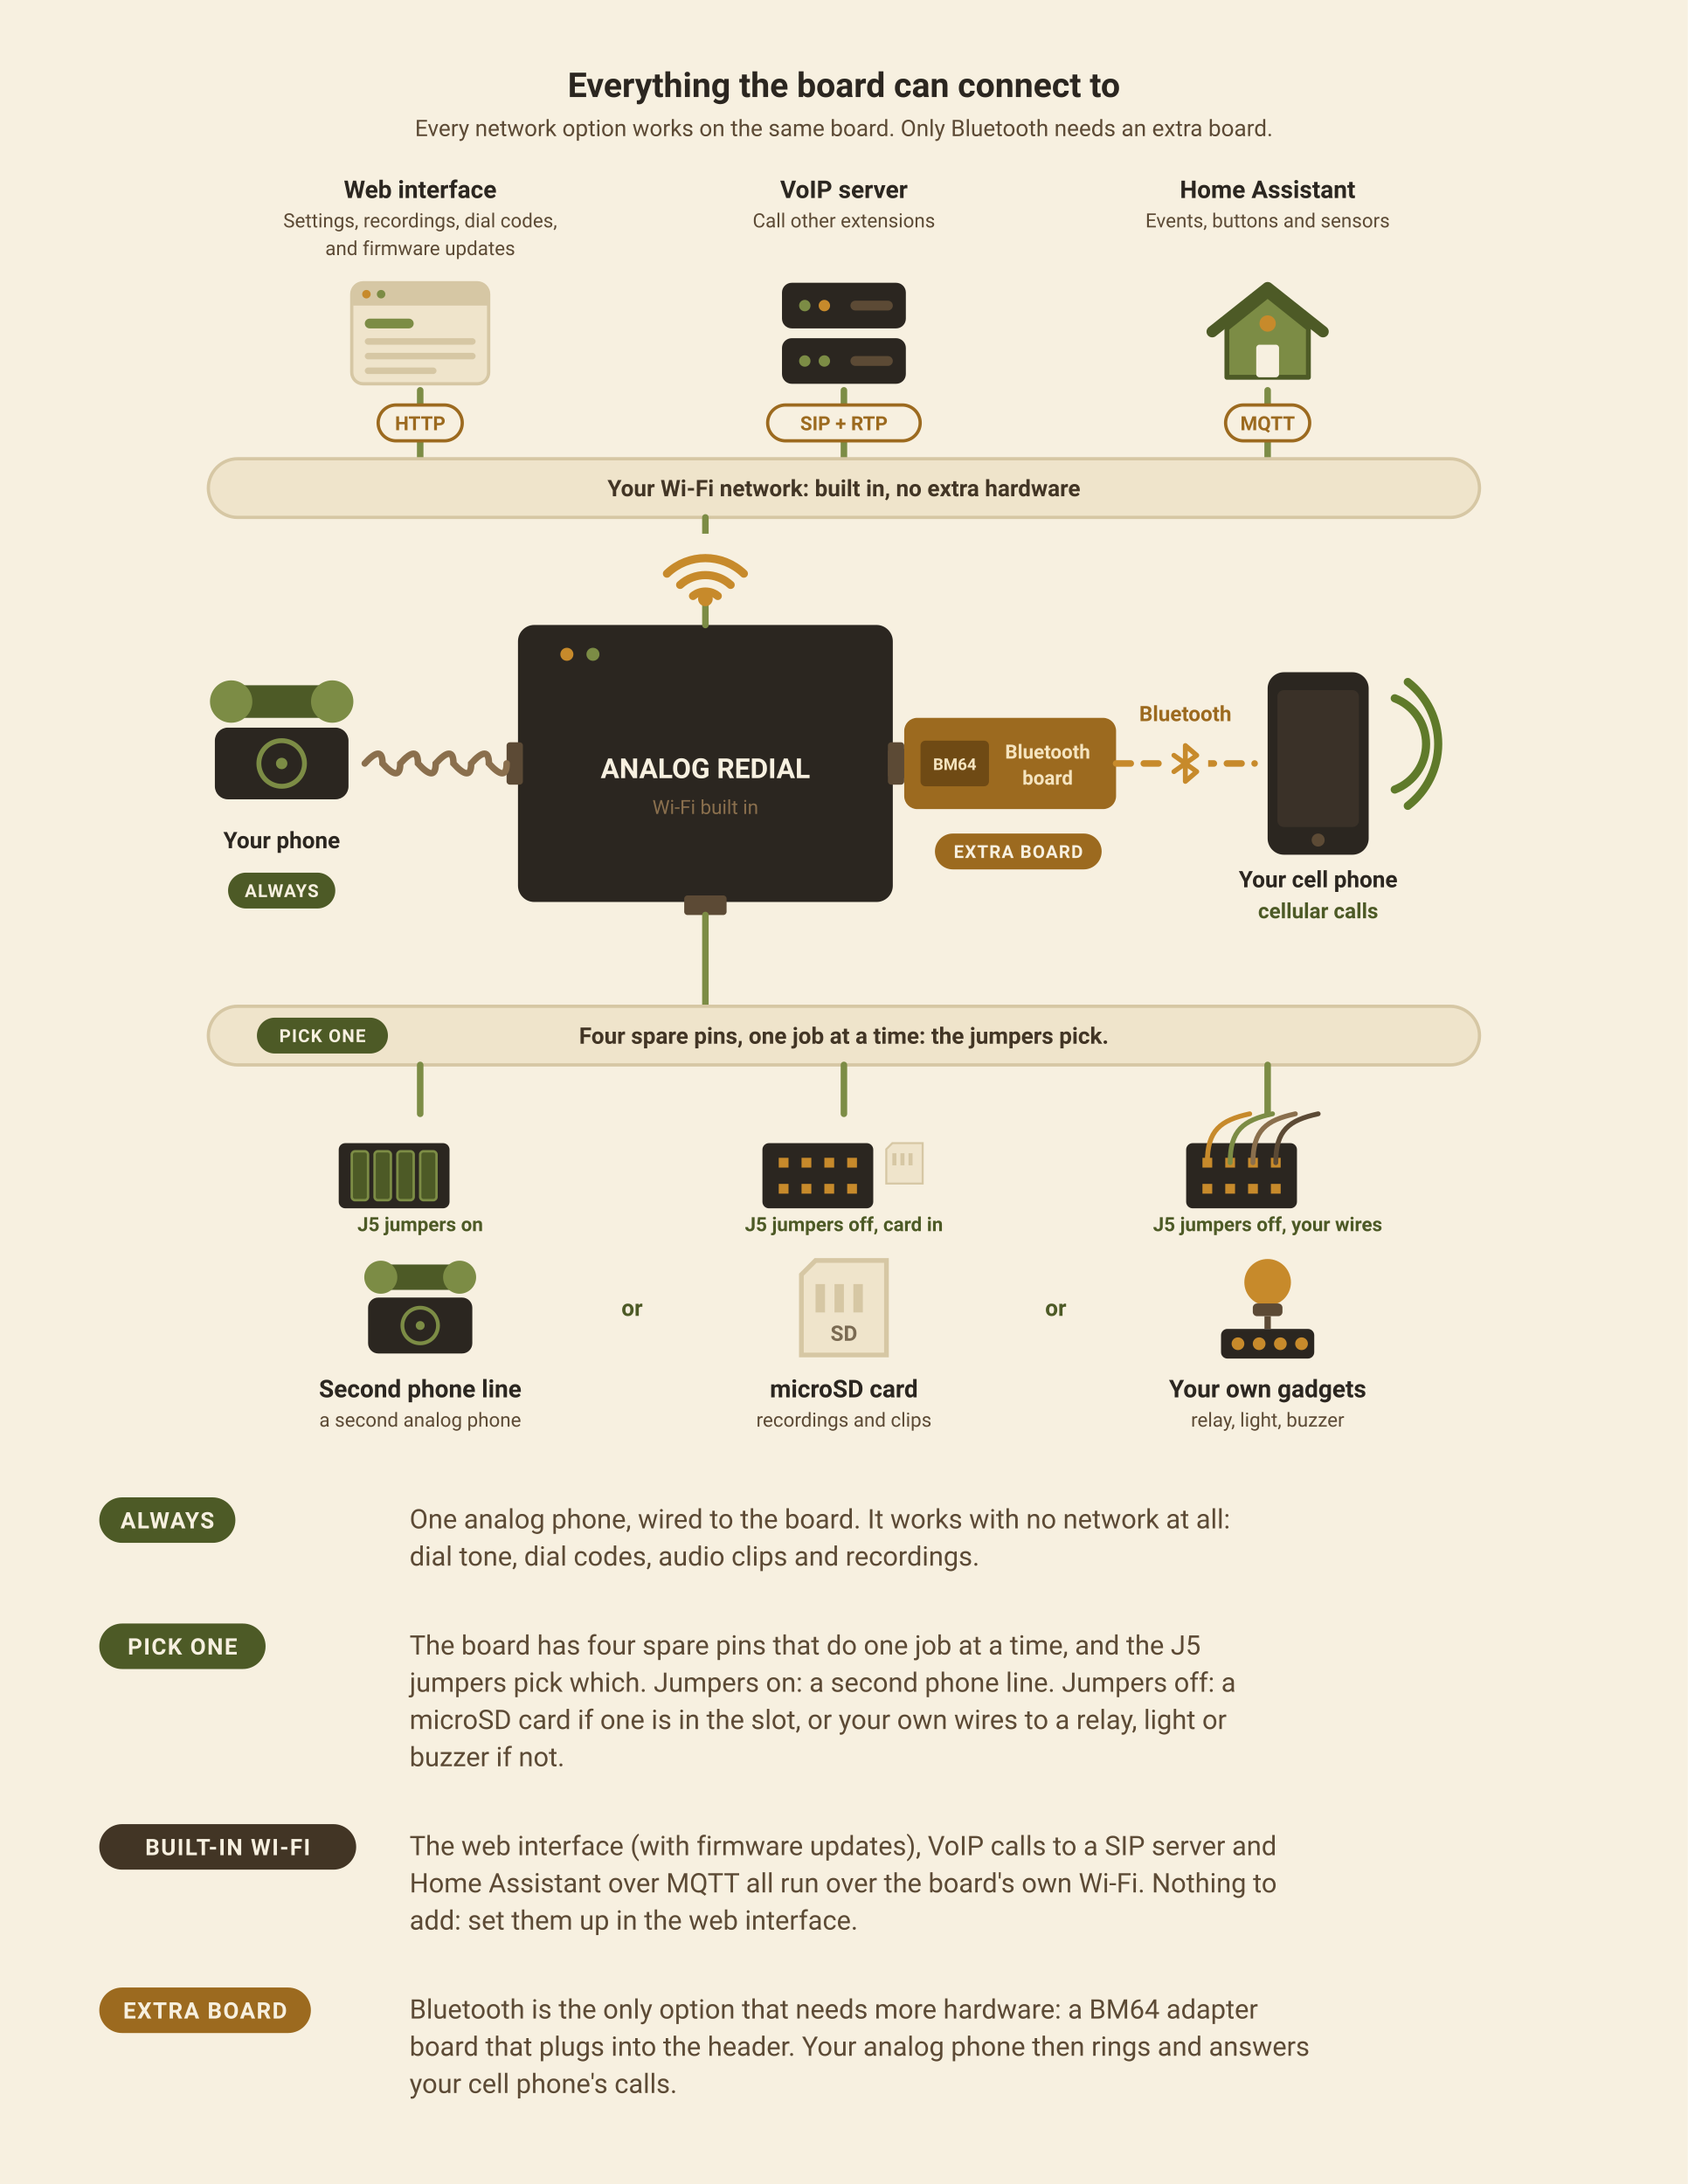
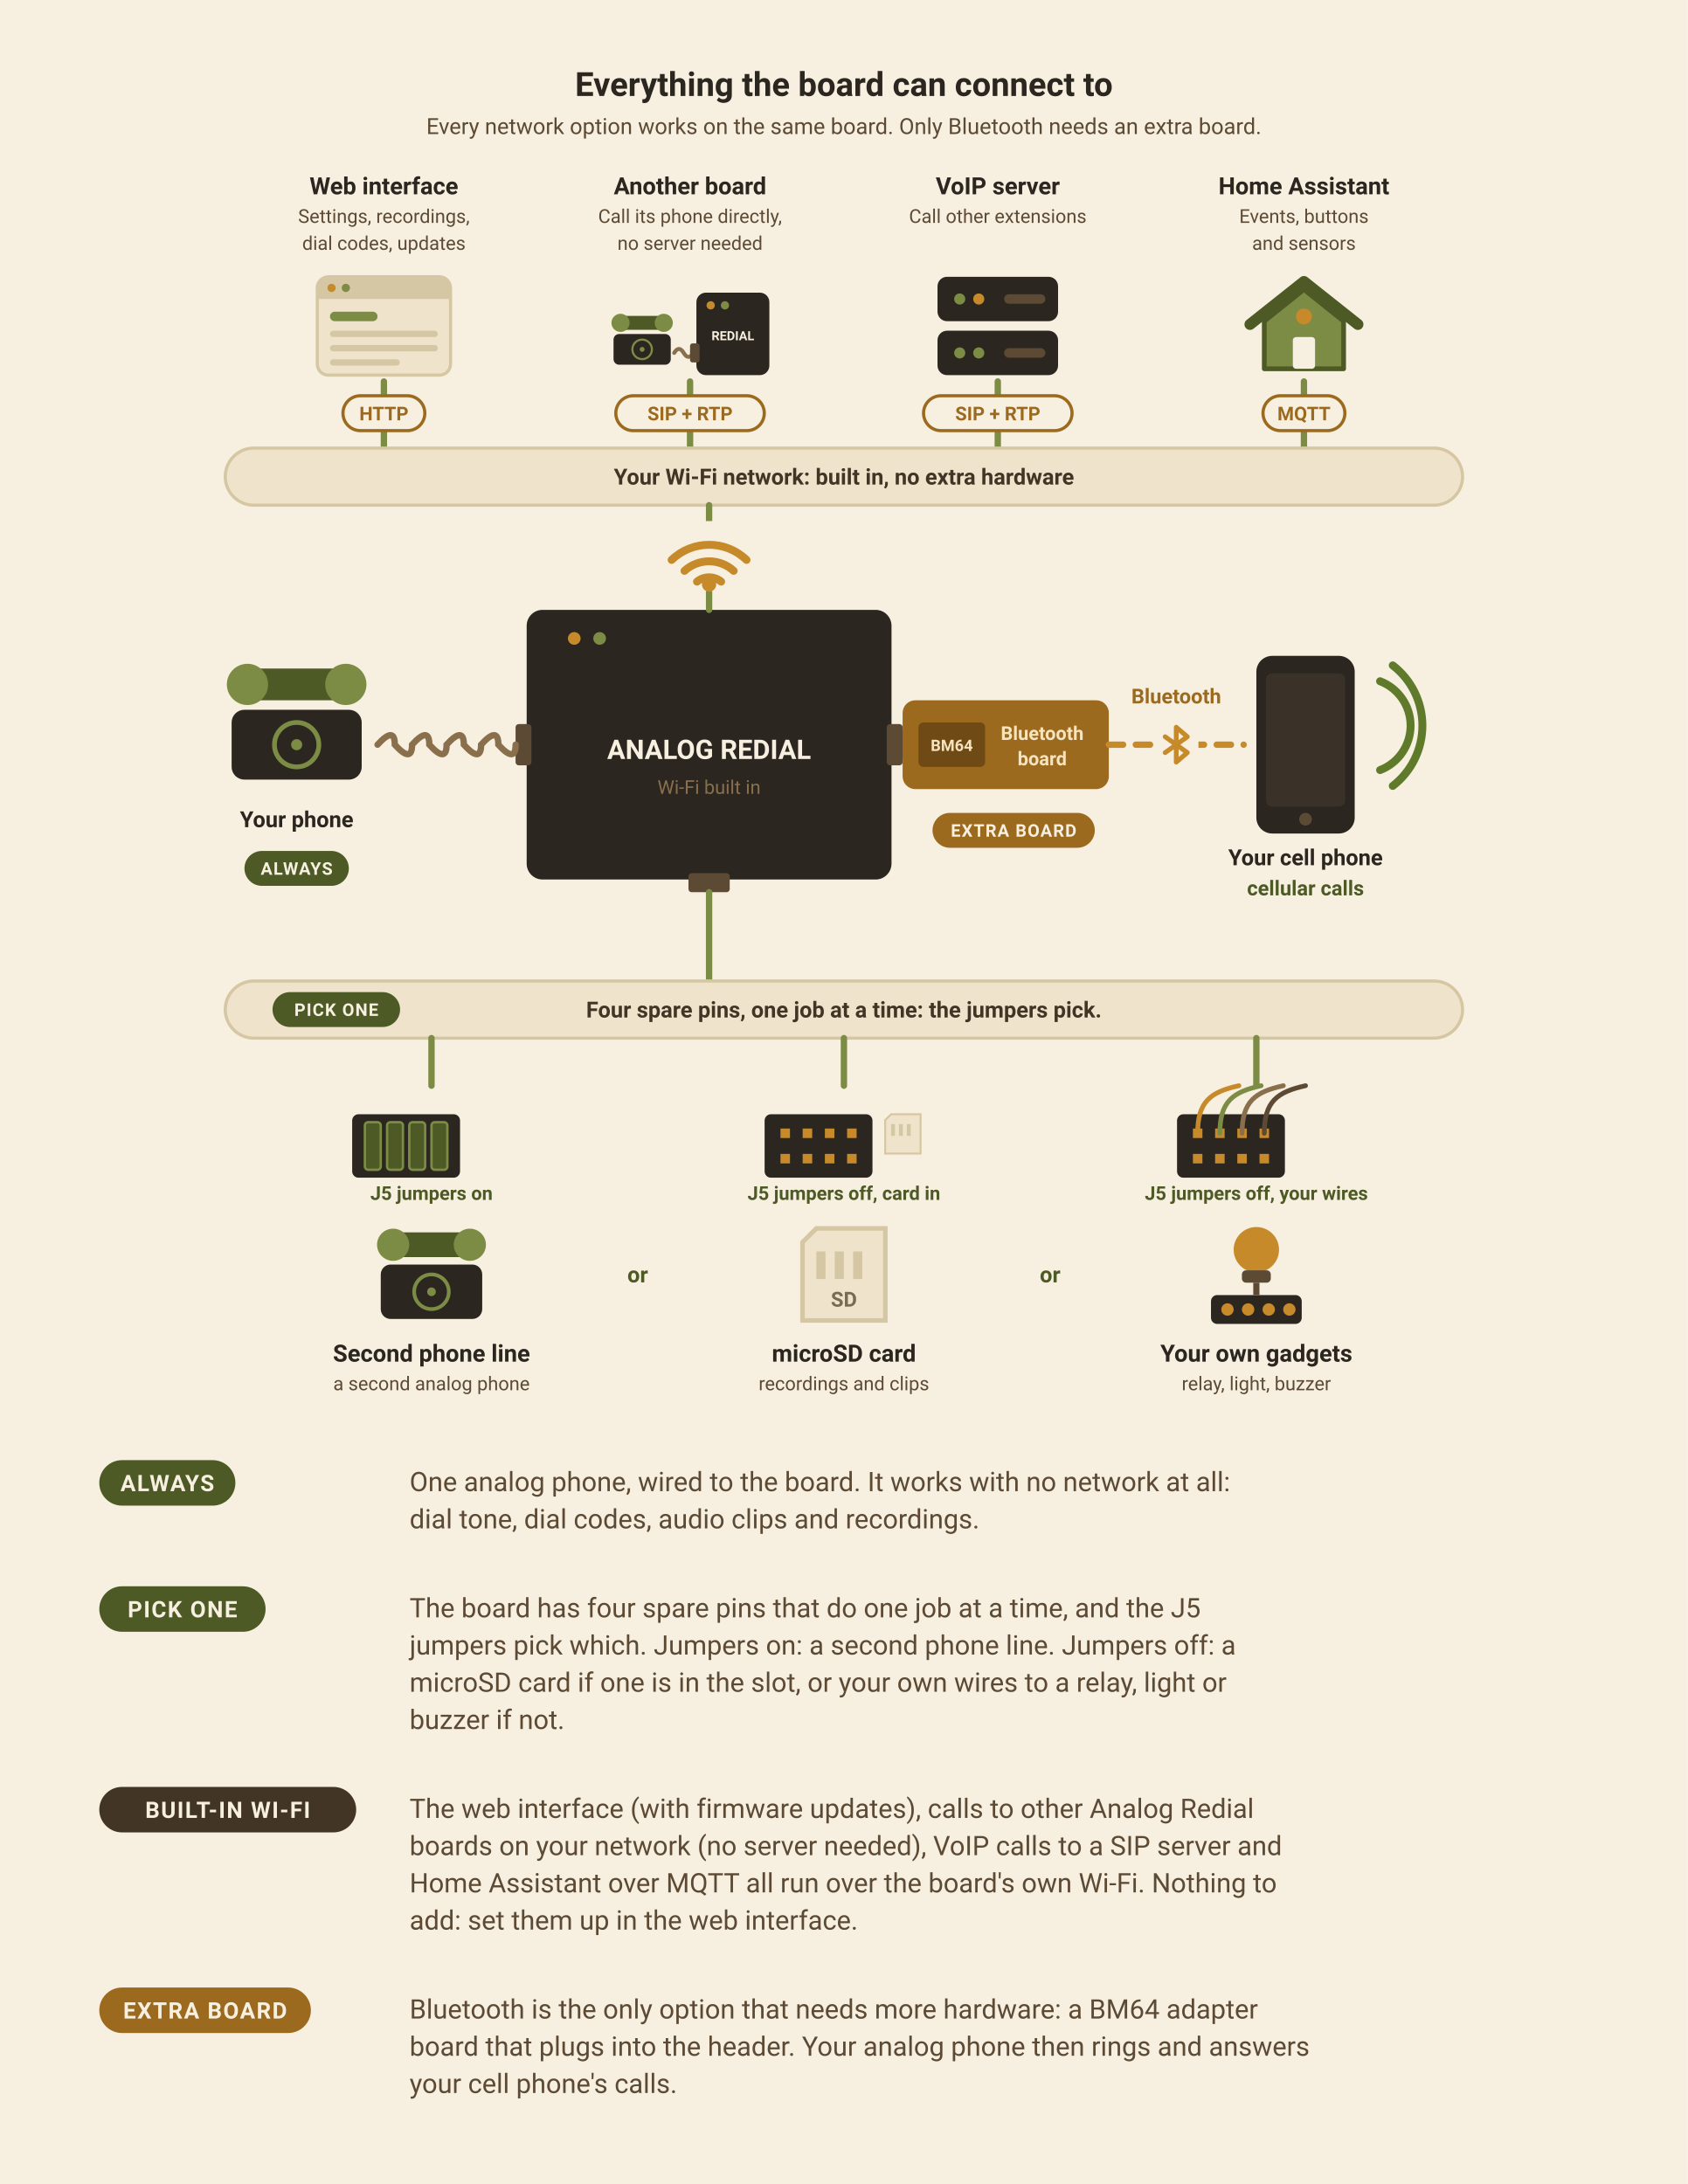
- <svg xmlns="http://www.w3.org/2000/svg" viewBox="0 0 816 1056" width="816" height="1056" role="img" aria-label="Everything the Analog Redial board can connect to: one phone always, then a second line or a microSD card or your own gadgets on four spare pins, chosen with the J5 jumpers; Wi-Fi to the web interface, a VoIP server and Home Assistant; and Bluetooth through an extra adapter board">
+ <svg xmlns="http://www.w3.org/2000/svg" viewBox="0 0 816 1056" width="816" height="1056" role="img" aria-label="Everything the Analog Redial board can connect to: one phone always, then a second line or a microSD card or your own gadgets on four spare pins, chosen with the J5 jumpers; Wi-Fi to the web interface, other Analog Redial boards, a VoIP server and Home Assistant; and Bluetooth through an extra adapter board">
  <rect id="background" width="816" height="1056" fill="#f7f0e0" />
  <g font-family="system-ui, -apple-system, Segoe UI, Roboto, sans-serif">
-     <g id="diagram" transform="translate(100.727,28) scale(0.787879)">
+     <g id="diagram" transform="translate(108.909,28) scale(0.7669)">
      <g id="title">
        <text x="390" y="24" text-anchor="middle" font-size="21" font-weight="700" fill="#2b2620">Everything the board can connect to</text>
      </g>
      <g id="subtitle">
        <text x="390" y="48" text-anchor="middle" font-size="14" font-weight="400" fill="#5c4a35">Every network option works on the same board. Only Bluetooth needs an extra board.</text>
      </g>
      <g id="label-web">
-         <text x="130" y="86" text-anchor="middle" font-size="15" font-weight="600" fill="#2b2620">Web interface</text>
+         <text x="100" y="86" text-anchor="middle" font-size="15" font-weight="600" fill="#2b2620">Web interface</text>
      </g>
      <g id="desc-web-1">
-         <text x="130" y="104" text-anchor="middle" font-size="12" font-weight="400" fill="#5c4a35">Settings, recordings, dial codes,</text>
+         <text x="100" y="104" text-anchor="middle" font-size="12" font-weight="400" fill="#5c4a35">Settings, recordings,</text>
      </g>
      <g id="desc-web-2">
-         <text x="130" y="121" text-anchor="middle" font-size="12" font-weight="400" fill="#5c4a35">and firmware updates</text>
-       </g>
-       <g id="service-web" transform="translate(88,138)">
+         <text x="100" y="121" text-anchor="middle" font-size="12" font-weight="400" fill="#5c4a35">dial codes, updates</text>
+       </g>
+       <g id="service-web" transform="translate(58,138)">
        <rect x="0" y="0" width="84" height="62" rx="7" fill="#efe4cb" stroke="#d6c7a4" stroke-width="2" />
        <path d="M 0 14 H 84 V 7 a 7 7 0 0 0 -7 -7 H 7 a 7 7 0 0 0 -7 7 Z" fill="#d6c7a4" />
        <circle cx="9" cy="7" r="2.6" fill="#c78a2b" />
        <circle cx="18" cy="7" r="2.6" fill="#7c8c45" />
        <rect x="8" y="22" width="30" height="6" rx="3" fill="#7c8c45" />
        <rect x="8" y="34" width="68" height="4" rx="2" fill="#d6c7a4" />
        <rect x="8" y="43" width="68" height="4" rx="2" fill="#d6c7a4" />
        <rect x="8" y="52" width="44" height="4" rx="2" fill="#d6c7a4" />
      </g>
      <g id="link-web">
-         <line x1="130" y1="204" x2="130" y2="246" stroke="#7c8c45" stroke-width="4" stroke-linecap="round" />
+         <line x1="100" y1="204" x2="100" y2="246" stroke="#7c8c45" stroke-width="4" stroke-linecap="round" />
      </g>
      <g id="protocol-web">
-         <rect x="104.2" y="213" width="51.6" height="22" rx="11" fill="#f7f0e0" stroke="#9c6a1f" stroke-width="2" />
-         <text x="130" y="228.5" text-anchor="middle" font-size="12" font-weight="600" fill="#9c6a1f">HTTP</text>
+         <rect x="74.2" y="213" width="51.6" height="22" rx="11" fill="#f7f0e0" stroke="#9c6a1f" stroke-width="2" />
+         <text x="100" y="228.5" text-anchor="middle" font-size="12" font-weight="600" fill="#9c6a1f">HTTP</text>
+       </g>
+       <g id="label-board-2">
+         <text x="293" y="86" text-anchor="middle" font-size="15" font-weight="600" fill="#2b2620">Another board</text>
+       </g>
+       <g id="desc-board-2-1">
+         <text x="293" y="104" text-anchor="middle" font-size="12" font-weight="400" fill="#5c4a35">Call its phone directly,</text>
+       </g>
+       <g id="desc-board-2-2">
+         <text x="293" y="121" text-anchor="middle" font-size="12" font-weight="400" fill="#5c4a35">no server needed</text>
+       </g>
+       <g id="service-board-2" transform="translate(243,138)">
+         <g id="other-phone" transform="translate(0,22) scale(0.44)">
+           <line x1="14" y1="16" x2="76" y2="16" stroke="#4d5a26" stroke-width="20" stroke-linecap="round" />
+           <circle cx="14" cy="16" r="13" fill="#7c8c45" />
+           <circle cx="76" cy="16" r="13" fill="#7c8c45" />
+           <rect x="4" y="32" width="82" height="44" rx="8" fill="#2b2620" />
+           <circle cx="45" cy="54" r="14" fill="none" stroke="#7c8c45" stroke-width="3" />
+           <circle cx="45" cy="54" r="3.5" fill="#7c8c45" />
+         </g>
+         <path d="M 40 48 q 3 -5 6 0 q 3 5 6 0" fill="none" stroke="#8a6f4d" stroke-width="2.5" stroke-linecap="round" />
+         <g id="other-board">
+           <rect x="54" y="10" width="46" height="52" rx="6" fill="#2b2620" />
+           <rect x="50" y="42" width="6" height="12" rx="1.5" fill="#5c4a35" />
+           <circle cx="63" cy="18" r="2.6" fill="#c78a2b" />
+           <circle cx="72" cy="18" r="2.6" fill="#7c8c45" />
+           <text x="77" y="40" text-anchor="middle" font-size="8" font-weight="700" fill="#f7f0e0">REDIAL</text>
+         </g>
+       </g>
+       <g id="link-board-2">
+         <line x1="293" y1="204" x2="293" y2="246" stroke="#7c8c45" stroke-width="4" stroke-linecap="round" />
+       </g>
+       <g id="protocol-board-2">
+         <rect x="246.2" y="213" width="93.6" height="22" rx="11" fill="#f7f0e0" stroke="#9c6a1f" stroke-width="2" />
+         <text x="293" y="228.5" text-anchor="middle" font-size="12" font-weight="600" fill="#9c6a1f">SIP + RTP</text>
      </g>
      <g id="label-voip">
-         <text x="390" y="86" text-anchor="middle" font-size="15" font-weight="600" fill="#2b2620">VoIP server</text>
+         <text x="487" y="86" text-anchor="middle" font-size="15" font-weight="600" fill="#2b2620">VoIP server</text>
      </g>
      <g id="desc-voip-1">
-         <text x="390" y="104" text-anchor="middle" font-size="12" font-weight="400" fill="#5c4a35">Call other extensions</text>
-       </g>
-       <g id="service-voip" transform="translate(352,138)">
+         <text x="487" y="104" text-anchor="middle" font-size="12" font-weight="400" fill="#5c4a35">Call other extensions</text>
+       </g>
+       <g id="service-voip" transform="translate(449,138)">
        <rect x="0" y="0" width="76" height="28" rx="6" fill="#2b2620" />
        <rect x="0" y="34" width="76" height="28" rx="6" fill="#2b2620" />
        <circle cx="14" cy="14" r="3.5" fill="#7c8c45" />
        <circle cx="26" cy="14" r="3.5" fill="#c78a2b" />
        <rect x="42" y="11" width="26" height="6" rx="3" fill="#5c4a35" />
        <circle cx="14" cy="48" r="3.5" fill="#7c8c45" />
        <circle cx="26" cy="48" r="3.5" fill="#7c8c45" />
        <rect x="42" y="45" width="26" height="6" rx="3" fill="#5c4a35" />
      </g>
      <g id="link-voip">
-         <line x1="390" y1="204" x2="390" y2="246" stroke="#7c8c45" stroke-width="4" stroke-linecap="round" />
+         <line x1="487" y1="204" x2="487" y2="246" stroke="#7c8c45" stroke-width="4" stroke-linecap="round" />
      </g>
      <g id="protocol-voip">
-         <rect x="343.2" y="213" width="93.6" height="22" rx="11" fill="#f7f0e0" stroke="#9c6a1f" stroke-width="2" />
-         <text x="390" y="228.5" text-anchor="middle" font-size="12" font-weight="600" fill="#9c6a1f">SIP + RTP</text>
+         <rect x="440.2" y="213" width="93.6" height="22" rx="11" fill="#f7f0e0" stroke="#9c6a1f" stroke-width="2" />
+         <text x="487" y="228.5" text-anchor="middle" font-size="12" font-weight="600" fill="#9c6a1f">SIP + RTP</text>
      </g>
      <g id="label-home">
-         <text x="650" y="86" text-anchor="middle" font-size="15" font-weight="600" fill="#2b2620">Home Assistant</text>
+         <text x="680" y="86" text-anchor="middle" font-size="15" font-weight="600" fill="#2b2620">Home Assistant</text>
      </g>
      <g id="desc-home-1">
-         <text x="650" y="104" text-anchor="middle" font-size="12" font-weight="400" fill="#5c4a35">Events, buttons and sensors</text>
-       </g>
-       <g id="service-home" transform="translate(612,138)">
+         <text x="680" y="104" text-anchor="middle" font-size="12" font-weight="400" fill="#5c4a35">Events, buttons</text>
+       </g>
+       <g id="desc-home-2">
+         <text x="680" y="121" text-anchor="middle" font-size="12" font-weight="400" fill="#5c4a35">and sensors</text>
+       </g>
+       <g id="service-home" transform="translate(642,138)">
        <path d="M 4 30 L 38 3 L 72 30" fill="none" stroke="#4d5a26" stroke-width="7" stroke-linecap="round" stroke-linejoin="round" />
        <path d="M 13 28 V 58 H 63 V 28 L 38 8 Z" fill="#7c8c45" stroke="#4d5a26" stroke-width="3" stroke-linejoin="round" />
        <rect x="31" y="38" width="14" height="20" rx="2" fill="#f7f0e0" />
        <circle cx="38" cy="25" r="5" fill="#c78a2b" />
      </g>
      <g id="link-home">
-         <line x1="650" y1="204" x2="650" y2="246" stroke="#7c8c45" stroke-width="4" stroke-linecap="round" />
+         <line x1="680" y1="204" x2="680" y2="246" stroke="#7c8c45" stroke-width="4" stroke-linecap="round" />
      </g>
      <g id="protocol-home">
-         <rect x="624.2" y="213" width="51.6" height="22" rx="11" fill="#f7f0e0" stroke="#9c6a1f" stroke-width="2" />
-         <text x="650" y="228.5" text-anchor="middle" font-size="12" font-weight="600" fill="#9c6a1f">MQTT</text>
+         <rect x="654.2" y="213" width="51.6" height="22" rx="11" fill="#f7f0e0" stroke="#9c6a1f" stroke-width="2" />
+         <text x="680" y="228.5" text-anchor="middle" font-size="12" font-weight="600" fill="#9c6a1f">MQTT</text>
      </g>
      <g id="wifi-network">
        <rect x="0" y="246" width="780" height="36" rx="18" fill="#efe4cb" stroke="#d6c7a4" stroke-width="2" />
        <text x="390.0" y="269" text-anchor="middle" font-size="14" font-weight="600" fill="#423525">Your Wi-Fi network: built in, no extra hardware</text>
      </g>
      <g id="board" transform="translate(190,348)">
        <rect id="pcb" x="0" y="0" width="230" height="170" rx="10" fill="#2b2620" />
        <rect id="jack-line-1" x="-7" y="72" width="10" height="26" rx="2" fill="#5c4a35" />
        <rect id="options-connector" x="227" y="72" width="10" height="26" rx="2" fill="#5c4a35" />
        <rect id="adapter-header" x="102" y="166" width="26" height="12" rx="2" fill="#5c4a35" />
        <circle id="led-1" cx="30" cy="18" r="4" fill="#c78a2b" />
        <circle id="led-2" cx="46" cy="18" r="4" fill="#7c8c45" />
        <text x="115" y="94" text-anchor="middle" font-size="17" font-weight="600" fill="#f7f0e0">ANALOG REDIAL</text>
        <text x="115" y="116" text-anchor="middle" font-size="12" fill="#8a6f4d">Wi-Fi built in</text>
      </g>
      <g id="link-wifi">
        <line x1="305" y1="282" x2="305" y2="348" stroke="#7c8c45" stroke-width="4" stroke-linecap="round" />
      </g>
      <g id="wifi" transform="translate(275,294)">
        <rect x="-6" y="-2" width="72" height="44" rx="8" fill="#f7f0e0" />
        <path d="M 6.4 22.5 A 34 34 0 0 1 53.6 22.5" fill="none" stroke="#c78a2b" stroke-width="5" stroke-linecap="round" />
        <path d="M 14.5 29.4 A 23 23 0 0 1 45.5 29.4" fill="none" stroke="#c78a2b" stroke-width="5" stroke-linecap="round" />
        <path d="M 22.4 36.2 A 12 12 0 0 1 37.6 36.2" fill="none" stroke="#c78a2b" stroke-width="5" stroke-linecap="round" />
        <circle cx="30" cy="40" r="4.5" fill="#c78a2b" transform="translate(0,-2)" />
      </g>
      <g id="phone-line-1" transform="translate(0,379)">
        <g id="handset">
          <line x1="14" y1="16" x2="76" y2="16" stroke="#4d5a26" stroke-width="20" stroke-linecap="round" />
          <circle cx="14" cy="16" r="13" fill="#7c8c45" />
          <circle cx="76" cy="16" r="13" fill="#7c8c45" />
        </g>
        <g id="body">
          <rect x="4" y="32" width="82" height="44" rx="8" fill="#2b2620" />
          <circle cx="45" cy="54" r="14" fill="none" stroke="#7c8c45" stroke-width="3" />
          <circle cx="45" cy="54" r="3.5" fill="#7c8c45" />
        </g>
      </g>
      <g id="cord-line-1" transform="translate(96,433)">
        <path d="M 0 0 q 10.88 -12 10.88 0 q 10.88 12 10.88 0 q 10.88 -12 10.88 0 q 10.88 12 10.88 0 q 10.88 -12 10.88 0 q 10.88 12 10.88 0 q 10.88 -12 10.88 0 q 10.88 12 10.88 0" fill="none" stroke="#8a6f4d" stroke-width="4" stroke-linecap="round" />
      </g>
      <g id="label-line-1">
        <text x="45" y="485" text-anchor="middle" font-size="14" font-weight="600" fill="#2b2620">Your phone</text>
      </g>
      <g id="tag-always">
        <rect x="12.1" y="500" width="65.8" height="22" rx="11" fill="#4d5a26" />
        <text x="45" y="515" text-anchor="middle" font-size="11" font-weight="700" letter-spacing="0.6" fill="#f7f0e0">ALWAYS</text>
      </g>
      <g id="bluetooth-adapter" transform="translate(417,405)">
        <rect id="plug" x="0" y="19" width="14" height="18" rx="2" fill="#5c4a35" />
        <rect id="pcb" x="10" y="0" width="130" height="56" rx="8" fill="#9c6a1f" />
        <rect id="chip" x="20" y="14" width="42" height="28" rx="3" fill="#6f4a14" />
        <text x="41" y="32" text-anchor="middle" font-size="10" font-weight="600" fill="#f5e4bf">BM64</text>
        <text x="98" y="25" text-anchor="middle" font-size="12" font-weight="600" fill="#f5e4bf">Bluetooth</text>
        <text x="98" y="41" text-anchor="middle" font-size="12" font-weight="600" fill="#f5e4bf">board</text>
      </g>
      <g id="tag-extra-board">
        <rect x="445.85" y="476" width="102.3" height="22" rx="11" fill="#9c6a1f" />
        <text x="497" y="491" text-anchor="middle" font-size="11" font-weight="700" letter-spacing="0.6" fill="#f7f0e0">EXTRA BOARD</text>
      </g>
      <g id="link-bluetooth">
        <line x1="557" y1="433" x2="642" y2="433" stroke="#c78a2b" stroke-width="4" stroke-linecap="round" stroke-dasharray="9 8" />
      </g>
      <g id="bluetooth-symbol" transform="translate(591.5,421)">
        <rect x="-6" y="-4" width="28" height="32" rx="6" fill="#f7f0e0" />
        <path d="M 1 7 L 15 17 L 8 23 L 8 1 L 15 7 L 1 17" fill="none" stroke="#c78a2b" stroke-width="3" stroke-linecap="round" stroke-linejoin="round" />
      </g>
      <g id="label-bluetooth">
        <text x="599.5" y="407" text-anchor="middle" font-size="13" font-weight="600" fill="#9c6a1f">Bluetooth</text>
      </g>
      <g id="cell-phone" transform="translate(650,377)">
        <rect x="0" y="0" width="62" height="112" rx="10" fill="#2b2620" />
        <rect x="6" y="11" width="50" height="84" rx="4" fill="#3a3128" />
        <circle cx="31" cy="103" r="4" fill="#5c4a35" />
      </g>
      <g id="cellular" transform="translate(728,393)">
        <path d="M 0 56 A 30 30 0 0 0 0 0" fill="none" stroke="#5f7a2a" stroke-width="5" stroke-linecap="round" />
        <path d="M 8 66 A 48 48 0 0 0 8 -10" fill="none" stroke="#5f7a2a" stroke-width="5" stroke-linecap="round" transform="translate(0,0)" />
      </g>
      <g id="label-cell-phone">
        <text x="681" y="509" text-anchor="middle" font-size="14" font-weight="600" fill="#2b2620">Your cell phone</text>
      </g>
      <g id="label-cellular">
        <text x="681" y="528" text-anchor="middle" font-size="13" font-weight="600" fill="#4d5a26">cellular calls</text>
      </g>
      <g id="link-options">
        <line x1="305" y1="526" x2="305" y2="582" stroke="#7c8c45" stroke-width="4" stroke-linecap="round" />
      </g>
      <g id="options-bar">
        <rect x="0" y="582" width="780" height="36" rx="18" fill="#efe4cb" stroke="#d6c7a4" stroke-width="2" />
        <text x="390.0" y="605" text-anchor="middle" font-size="14" font-weight="600" fill="#423525">Four spare pins, one job at a time: the jumpers pick.</text>
      </g>
      <g id="tag-pick-one">
        <rect x="29.8" y="589" width="80.4" height="22" rx="11" fill="#4d5a26" />
        <text x="70" y="604" text-anchor="middle" font-size="11" font-weight="700" letter-spacing="0.6" fill="#f7f0e0">PICK ONE</text>
      </g>
      <g id="link-line-2">
        <line x1="130" y1="618" x2="130" y2="648" stroke="#7c8c45" stroke-width="4" stroke-linecap="round" />
      </g>
      <g id="j5-line-2" transform="translate(80,644)">
        <rect id="header" x="0" y="22" width="68" height="40" rx="4" fill="#2b2620" />
        <rect x="10" y="31" width="6" height="6" fill="#c78a2b" />
        <rect x="10" y="47" width="6" height="6" fill="#c78a2b" />
        <rect x="24" y="31" width="6" height="6" fill="#c78a2b" />
        <rect x="24" y="47" width="6" height="6" fill="#c78a2b" />
        <rect x="38" y="31" width="6" height="6" fill="#c78a2b" />
        <rect x="38" y="47" width="6" height="6" fill="#c78a2b" />
        <rect x="52" y="31" width="6" height="6" fill="#c78a2b" />
        <rect x="52" y="47" width="6" height="6" fill="#c78a2b" />
        <rect x="8" y="27" width="10" height="30" rx="2" fill="#4d5a26" stroke="#7c8c45" stroke-width="1.5" />
        <rect x="22" y="27" width="10" height="30" rx="2" fill="#4d5a26" stroke="#7c8c45" stroke-width="1.5" />
        <rect x="36" y="27" width="10" height="30" rx="2" fill="#4d5a26" stroke="#7c8c45" stroke-width="1.5" />
        <rect x="50" y="27" width="10" height="30" rx="2" fill="#4d5a26" stroke="#7c8c45" stroke-width="1.5" />
      </g>
      <g id="j5-caption-line-2">
        <text x="130" y="720" text-anchor="middle" font-size="12" font-weight="700" fill="#4d5a26">J5 jumpers on</text>
      </g>
      <g id="option-line-2" transform="translate(94.9,735.8)">
        <g transform="scale(0.78)">
          <g id="handset">
            <line x1="14" y1="16" x2="76" y2="16" stroke="#4d5a26" stroke-width="20" stroke-linecap="round" />
            <circle cx="14" cy="16" r="13" fill="#7c8c45" />
            <circle cx="76" cy="16" r="13" fill="#7c8c45" />
          </g>
          <g id="body">
            <rect x="4" y="32" width="82" height="44" rx="8" fill="#2b2620" />
            <circle cx="45" cy="54" r="14" fill="none" stroke="#7c8c45" stroke-width="3" />
            <circle cx="45" cy="54" r="3.5" fill="#7c8c45" />
          </g>
        </g>
      </g>
      <g id="label-line-2">
        <text x="130" y="822" text-anchor="middle" font-size="15" font-weight="600" fill="#2b2620">Second phone line</text>
      </g>
      <g id="desc-line-2">
        <text x="130" y="840" text-anchor="middle" font-size="12" font-weight="400" fill="#5c4a35">a second analog phone</text>
      </g>
      <g id="link-microsd">
        <line x1="390" y1="618" x2="390" y2="648" stroke="#7c8c45" stroke-width="4" stroke-linecap="round" />
      </g>
      <g id="j5-microsd" transform="translate(340,644)">
        <rect id="header" x="0" y="22" width="68" height="40" rx="4" fill="#2b2620" />
        <rect x="10" y="31" width="6" height="6" fill="#c78a2b" />
        <rect x="10" y="47" width="6" height="6" fill="#c78a2b" />
        <rect x="24" y="31" width="6" height="6" fill="#c78a2b" />
        <rect x="24" y="47" width="6" height="6" fill="#c78a2b" />
        <rect x="38" y="31" width="6" height="6" fill="#c78a2b" />
        <rect x="38" y="47" width="6" height="6" fill="#c78a2b" />
        <rect x="52" y="31" width="6" height="6" fill="#c78a2b" />
        <rect x="52" y="47" width="6" height="6" fill="#c78a2b" />
        <g transform="translate(76,22) scale(0.62)">
          <path d="M 6 0 H 36 V 40 H 0 V 6 Z" fill="#efe4cb" stroke="#d6c7a4" stroke-width="2" />
          <rect x="6" y="10" width="4" height="12" fill="#d6c7a4" />
          <rect x="14" y="10" width="4" height="12" fill="#d6c7a4" />
          <rect x="22" y="10" width="4" height="12" fill="#d6c7a4" />
        </g>
      </g>
      <g id="j5-caption-microsd">
        <text x="390" y="720" text-anchor="middle" font-size="12" font-weight="700" fill="#4d5a26">J5 jumpers off, card in</text>
      </g>
      <g id="option-microsd" transform="translate(363.9,738)">
        <g transform="scale(1.45)">
          <path d="M 6 0 H 36 V 40 H 0 V 6 Z" fill="#efe4cb" stroke="#d6c7a4" stroke-width="2" />
          <rect x="6" y="10" width="4" height="12" fill="#d6c7a4" />
          <rect x="14" y="10" width="4" height="12" fill="#d6c7a4" />
          <rect x="22" y="10" width="4" height="12" fill="#d6c7a4" />
          <text x="18" y="34" text-anchor="middle" font-size="9" font-weight="600" fill="#7a6a52">SD</text>
        </g>
      </g>
      <g id="label-microsd">
        <text x="390" y="822" text-anchor="middle" font-size="15" font-weight="600" fill="#2b2620">microSD card</text>
      </g>
      <g id="desc-microsd">
        <text x="390" y="840" text-anchor="middle" font-size="12" font-weight="400" fill="#5c4a35">recordings and clips</text>
      </g>
      <g id="link-pins">
        <line x1="650" y1="618" x2="650" y2="648" stroke="#7c8c45" stroke-width="4" stroke-linecap="round" />
      </g>
      <g id="j5-pins" transform="translate(600,644)">
        <rect id="header" x="0" y="22" width="68" height="40" rx="4" fill="#2b2620" />
        <rect x="10" y="31" width="6" height="6" fill="#c78a2b" />
        <rect x="10" y="47" width="6" height="6" fill="#c78a2b" />
        <rect x="24" y="31" width="6" height="6" fill="#c78a2b" />
        <rect x="24" y="47" width="6" height="6" fill="#c78a2b" />
        <rect x="38" y="31" width="6" height="6" fill="#c78a2b" />
        <rect x="38" y="47" width="6" height="6" fill="#c78a2b" />
        <rect x="52" y="31" width="6" height="6" fill="#c78a2b" />
        <rect x="52" y="47" width="6" height="6" fill="#c78a2b" />
        <path d="M 13 34 C 13 14, 21 8, 39 4" fill="none" stroke="#c78a2b" stroke-width="3" stroke-linecap="round" />
        <path d="M 27 34 C 27 14, 35 8, 53 4" fill="none" stroke="#7c8c45" stroke-width="3" stroke-linecap="round" />
        <path d="M 41 34 C 41 14, 49 8, 67 4" fill="none" stroke="#8a6f4d" stroke-width="3" stroke-linecap="round" />
        <path d="M 55 34 C 55 14, 63 8, 81 4" fill="none" stroke="#5c4a35" stroke-width="3" stroke-linecap="round" />
      </g>
      <g id="j5-caption-pins">
        <text x="650" y="720" text-anchor="middle" font-size="12" font-weight="700" fill="#4d5a26">J5 jumpers off, your wires</text>
      </g>
      <g id="option-pins" transform="translate(621.4,735.8)">
        <g transform="scale(1.3)">
          <circle id="bulb" cx="22" cy="12" r="11" fill="#c78a2b" />
          <rect id="bulb-base" x="15" y="22" width="14" height="6" rx="2" fill="#5c4a35" />
          <rect id="header" x="0" y="34" width="44" height="14" rx="3" fill="#2b2620" />
          <circle cx="8" cy="41" r="3" fill="#c78a2b" />
          <circle cx="18" cy="41" r="3" fill="#c78a2b" />
          <circle cx="28" cy="41" r="3" fill="#c78a2b" />
          <circle cx="38" cy="41" r="3" fill="#c78a2b" />
          <path d="M 22 28 V 34" stroke="#5c4a35" stroke-width="3" />
        </g>
      </g>
      <g id="label-pins">
        <text x="650" y="822" text-anchor="middle" font-size="15" font-weight="600" fill="#2b2620">Your own gadgets</text>
      </g>
      <g id="desc-pins">
        <text x="650" y="840" text-anchor="middle" font-size="12" font-weight="400" fill="#5c4a35">relay, light, buzzer</text>
      </g>
      <g id="or-1">
        <text x="260" y="772" text-anchor="middle" font-size="14" font-weight="700" fill="#4d5a26">or</text>
      </g>
      <g id="or-2">
        <text x="520" y="772" text-anchor="middle" font-size="14" font-weight="700" fill="#4d5a26">or</text>
      </g>
    </g>
    <g id="legend">
      <g id="legend-always">
-         <rect x="48" y="724" width="65.8" height="22" rx="11" fill="#4d5a26" />
-         <text x="80.9" y="739" text-anchor="middle" font-size="11" font-weight="700" letter-spacing="0.6" fill="#f7f0e0">ALWAYS</text>
-         <text x="198" y="739" font-size="13" fill="#5c4a35">One analog phone, wired to the board. It works with no network at all:</text>
-         <text x="198" y="757" font-size="13" fill="#5c4a35">dial tone, dial codes, audio clips and recordings.</text>
+         <rect x="48" y="706" width="65.8" height="22" rx="11" fill="#4d5a26" />
+         <text x="80.9" y="721" text-anchor="middle" font-size="11" font-weight="700" letter-spacing="0.6" fill="#f7f0e0">ALWAYS</text>
+         <text x="198" y="721" font-size="13" fill="#5c4a35">One analog phone, wired to the board. It works with no network at all:</text>
+         <text x="198" y="739" font-size="13" fill="#5c4a35">dial tone, dial codes, audio clips and recordings.</text>
      </g>
      <g id="legend-pick-one">
-         <rect x="48" y="785" width="80.4" height="22" rx="11" fill="#4d5a26" />
-         <text x="88.2" y="800" text-anchor="middle" font-size="11" font-weight="700" letter-spacing="0.6" fill="#f7f0e0">PICK ONE</text>
-         <text x="198" y="800" font-size="13" fill="#5c4a35">The board has four spare pins that do one job at a time, and the J5</text>
-         <text x="198" y="818" font-size="13" fill="#5c4a35">jumpers pick which. Jumpers on: a second phone line. Jumpers off: a</text>
-         <text x="198" y="836" font-size="13" fill="#5c4a35">microSD card if one is in the slot, or your own wires to a relay, light or</text>
-         <text x="198" y="854" font-size="13" fill="#5c4a35">buzzer if not.</text>
+         <rect x="48" y="767" width="80.4" height="22" rx="11" fill="#4d5a26" />
+         <text x="88.2" y="782" text-anchor="middle" font-size="11" font-weight="700" letter-spacing="0.6" fill="#f7f0e0">PICK ONE</text>
+         <text x="198" y="782" font-size="13" fill="#5c4a35">The board has four spare pins that do one job at a time, and the J5</text>
+         <text x="198" y="800" font-size="13" fill="#5c4a35">jumpers pick which. Jumpers on: a second phone line. Jumpers off: a</text>
+         <text x="198" y="818" font-size="13" fill="#5c4a35">microSD card if one is in the slot, or your own wires to a relay, light or</text>
+         <text x="198" y="836" font-size="13" fill="#5c4a35">buzzer if not.</text>
      </g>
      <g id="legend-built-in-wi-fi">
-         <rect x="48" y="882" width="124.2" height="22" rx="11" fill="#423525" />
-         <text x="110.1" y="897" text-anchor="middle" font-size="11" font-weight="700" letter-spacing="0.6" fill="#f7f0e0">BUILT-IN WI-FI</text>
-         <text x="198" y="897" font-size="13" fill="#5c4a35">The web interface (with firmware updates), VoIP calls to a SIP server and</text>
+         <rect x="48" y="864" width="124.2" height="22" rx="11" fill="#423525" />
+         <text x="110.1" y="879" text-anchor="middle" font-size="11" font-weight="700" letter-spacing="0.6" fill="#f7f0e0">BUILT-IN WI-FI</text>
+         <text x="198" y="879" font-size="13" fill="#5c4a35">The web interface (with firmware updates), calls to other Analog Redial</text>
+         <text x="198" y="897" font-size="13" fill="#5c4a35">boards on your network (no server needed), VoIP calls to a SIP server and</text>
        <text x="198" y="915" font-size="13" fill="#5c4a35">Home Assistant over MQTT all run over the board's own Wi-Fi. Nothing to</text>
        <text x="198" y="933" font-size="13" fill="#5c4a35">add: set them up in the web interface.</text>
      </g>
      <g id="legend-extra-board">
        <rect x="48" y="961" width="102.3" height="22" rx="11" fill="#9c6a1f" />
        <text x="99.15" y="976" text-anchor="middle" font-size="11" font-weight="700" letter-spacing="0.6" fill="#f7f0e0">EXTRA BOARD</text>
        <text x="198" y="976" font-size="13" fill="#5c4a35">Bluetooth is the only option that needs more hardware: a BM64 adapter</text>
        <text x="198" y="994" font-size="13" fill="#5c4a35">board that plugs into the header. Your analog phone then rings and answers</text>
        <text x="198" y="1012" font-size="13" fill="#5c4a35">your cell phone's calls.</text>
      </g>
    </g>
  </g>
</svg>
